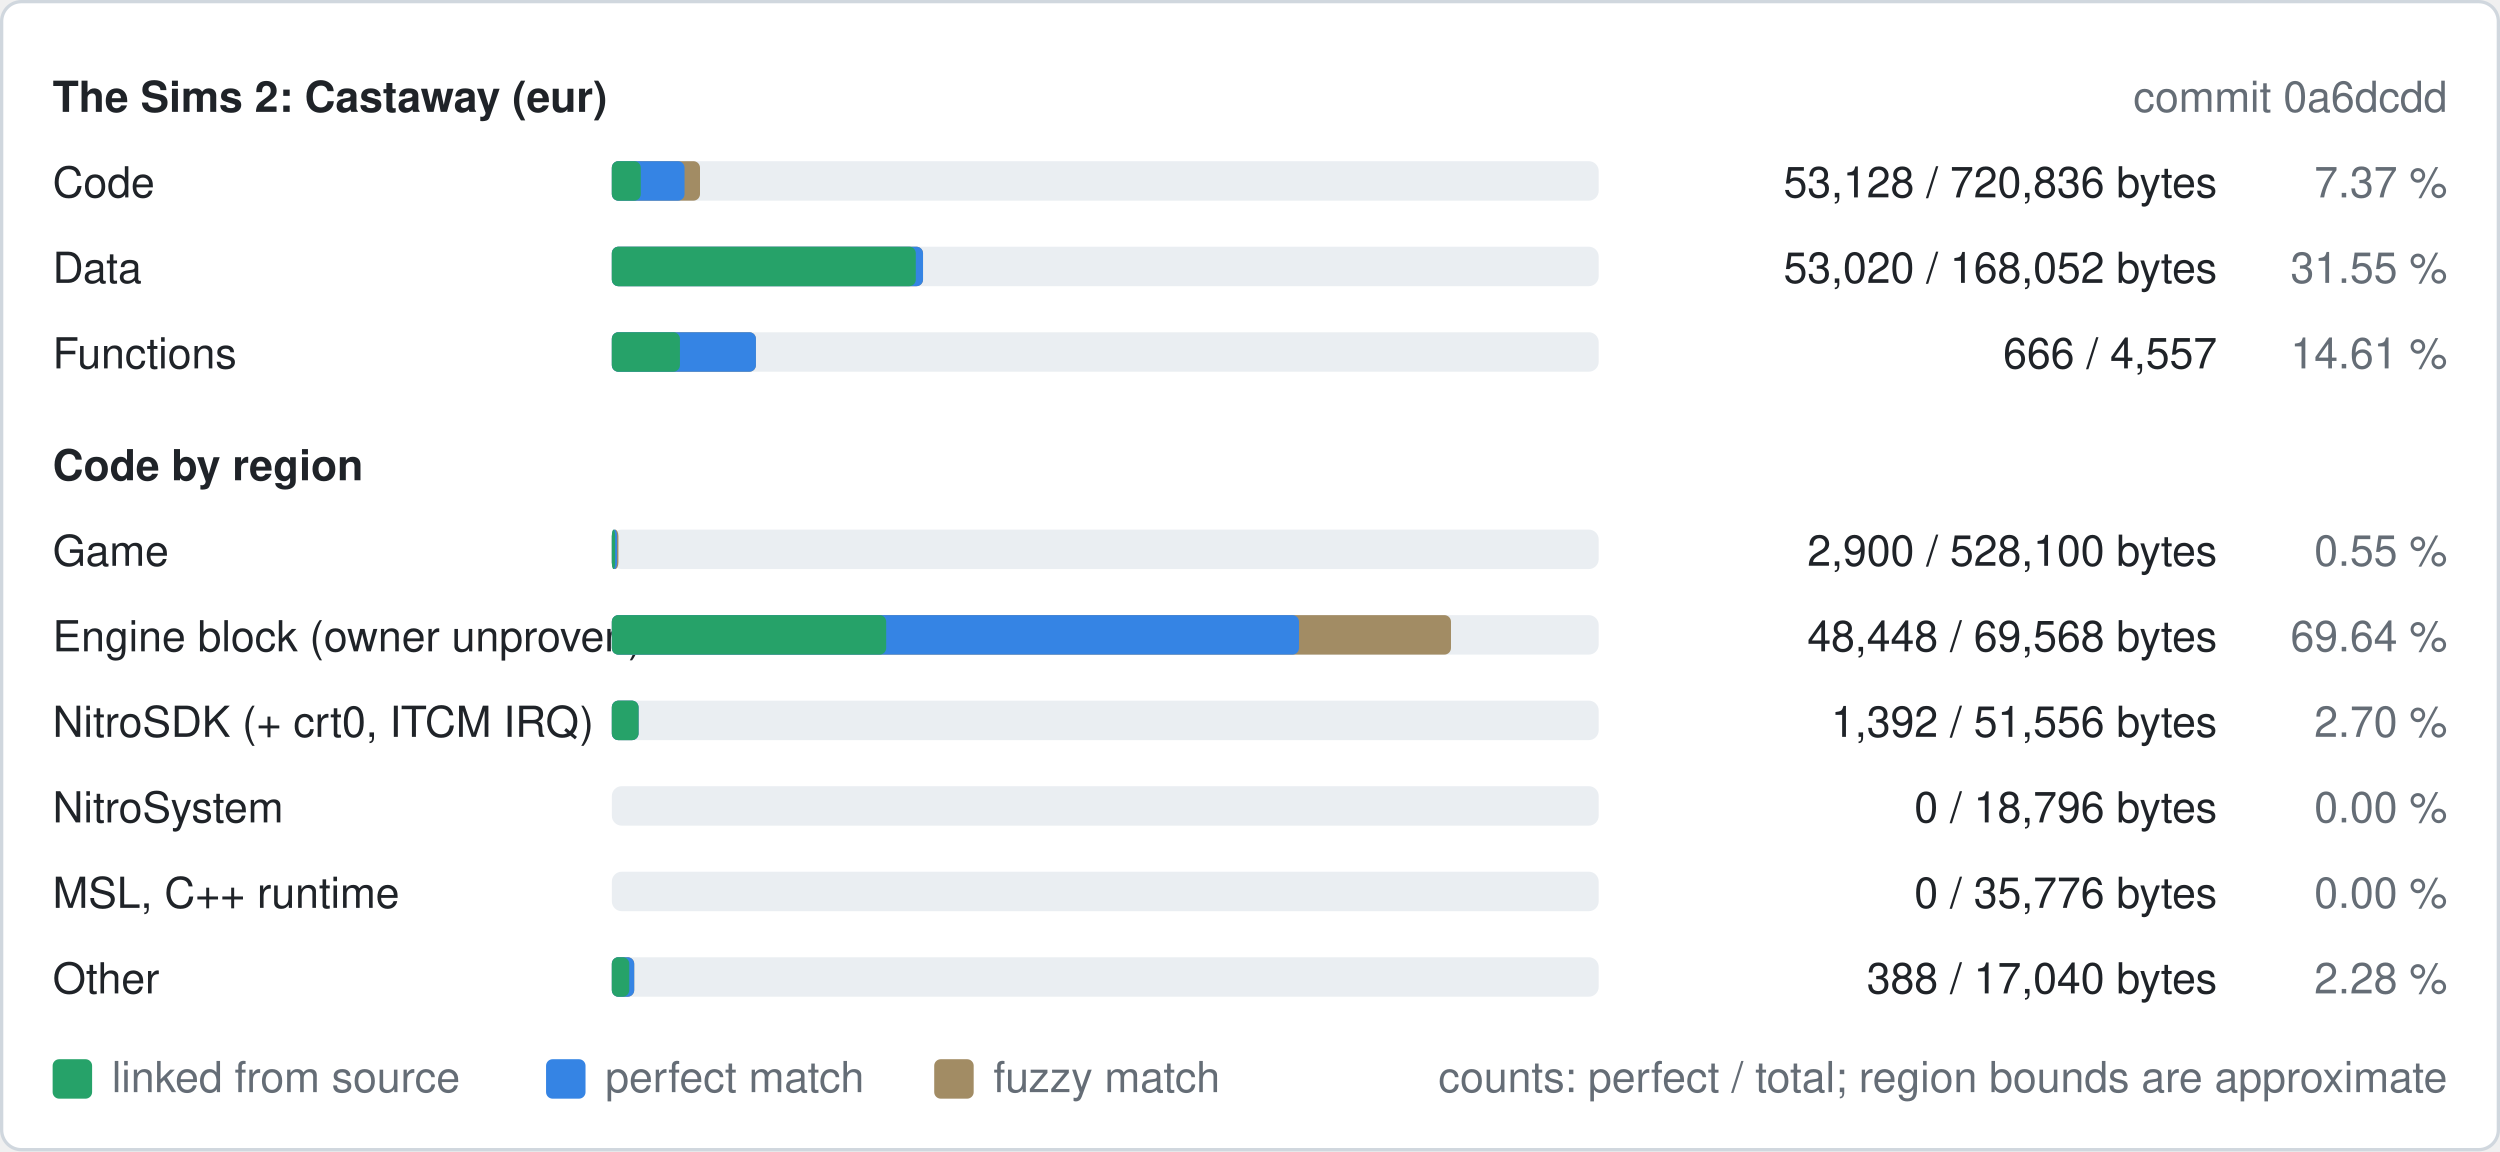
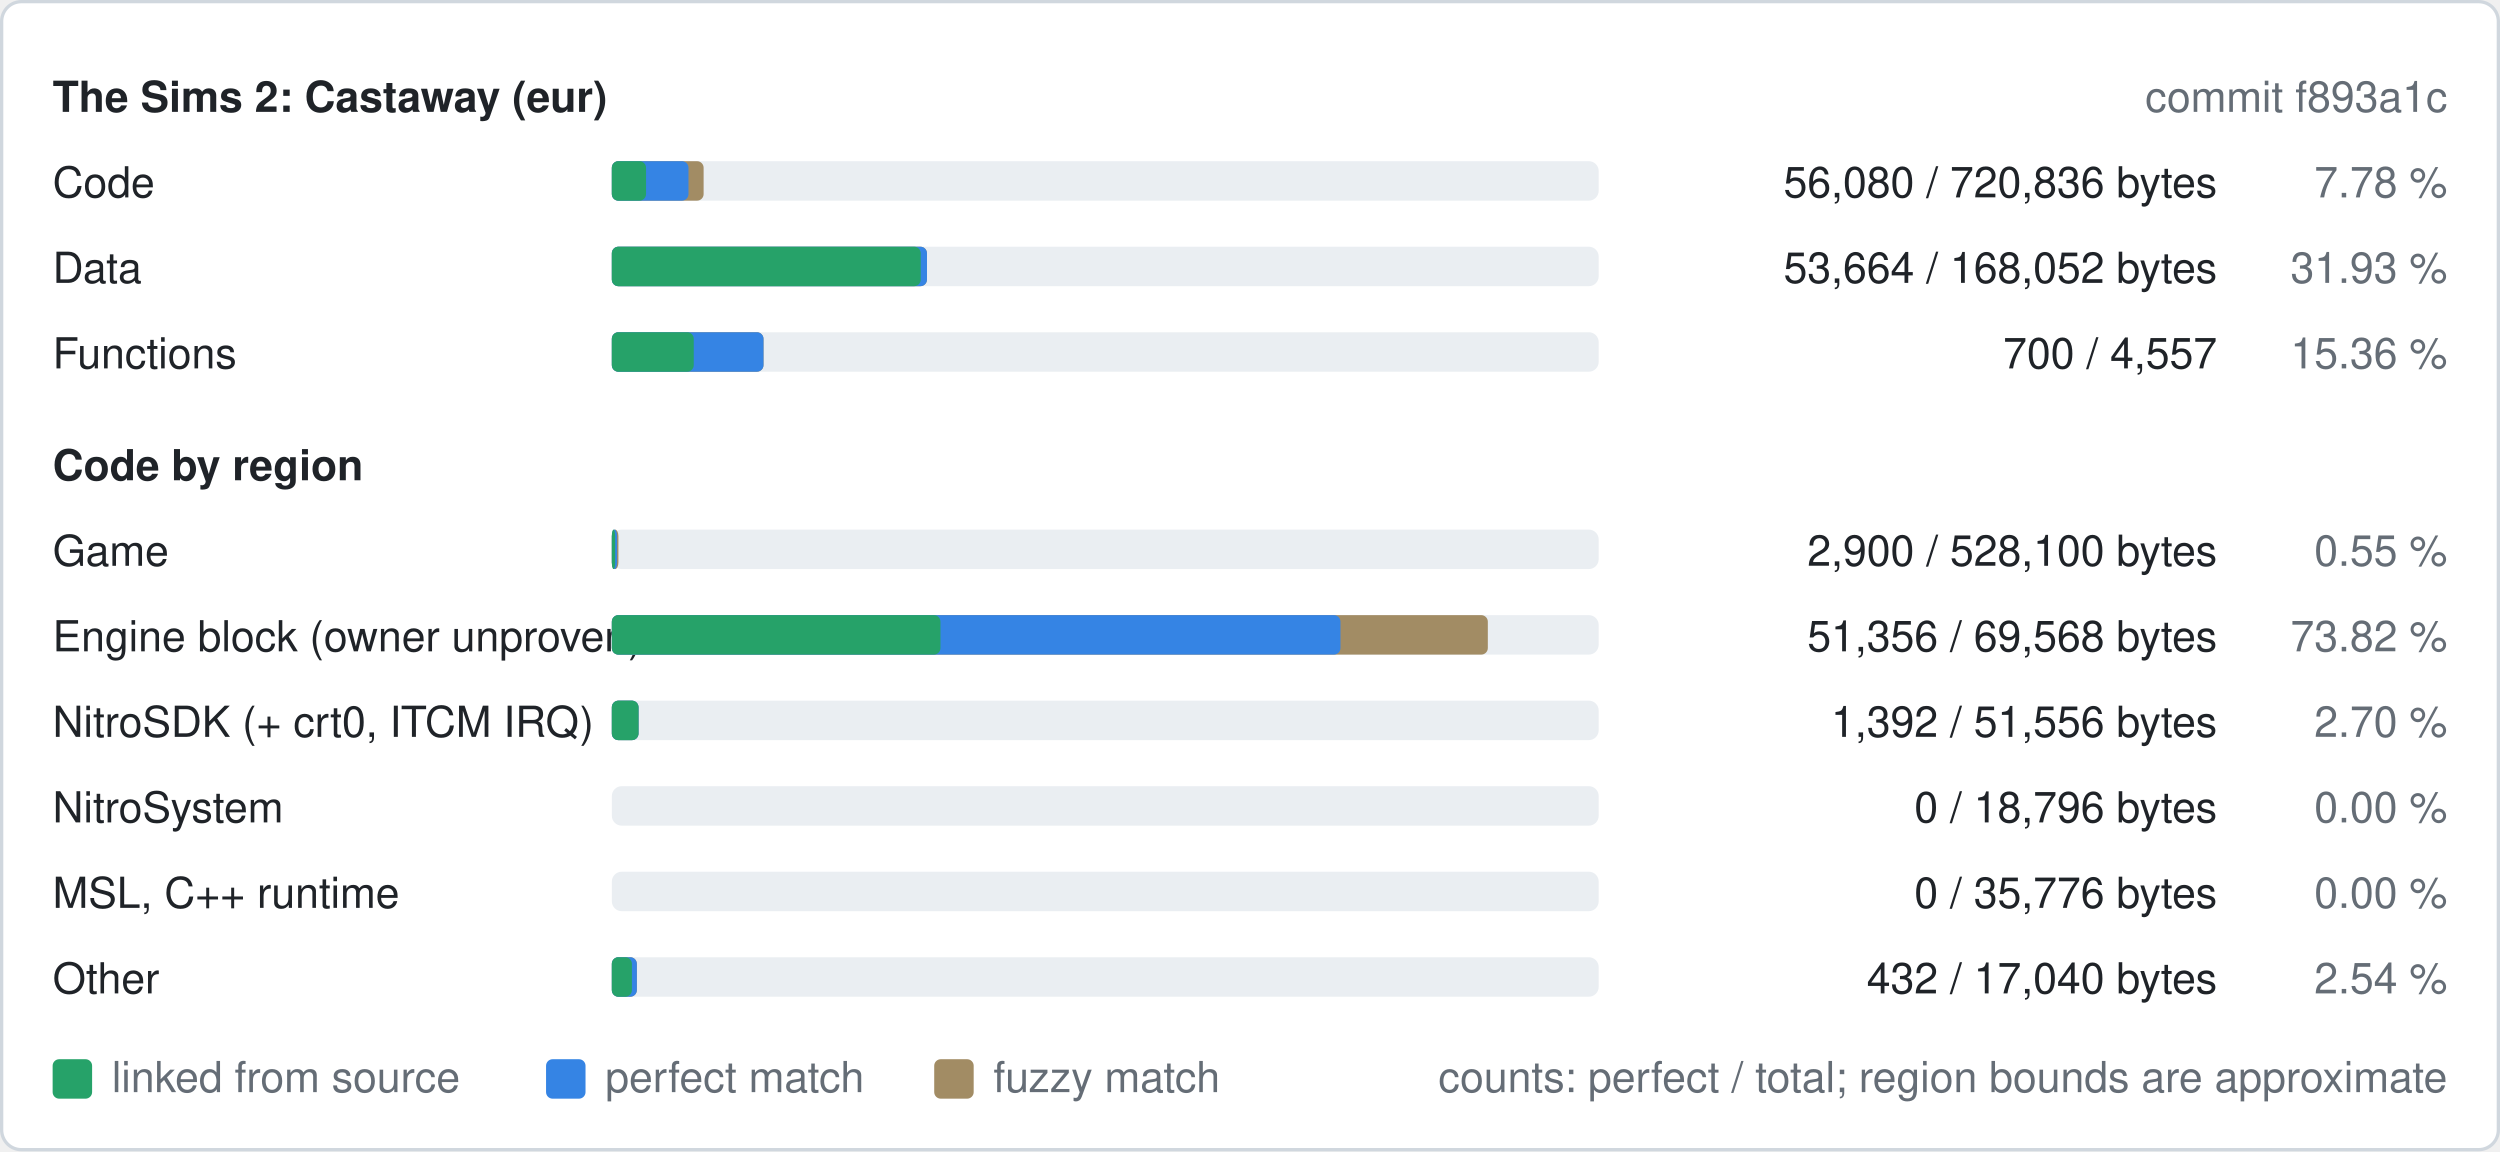
<svg xmlns="http://www.w3.org/2000/svg" width="760" height="350" viewBox="0 0 760 350" role="img" aria-label="Decompilation progress of eur">
  <style>
text{font-family:-apple-system,BlinkMacSystemFont,"Segoe UI",Helvetica,Arial,sans-serif;font-size:13px}
.b{font-weight:600}
.bg{fill:#ffffff;stroke:#d0d7de}.t{fill:#1f2328}.m{fill:#656d76}.track{fill:#eaeef2}.fuzzy{fill:#a28c64}.perfect{fill:#3584e4}.linked{fill:#26a269}
@media (prefers-color-scheme: dark){.bg{fill:#0d1117;stroke:#30363d}.t{fill:#e6edf3}.m{fill:#8d96a0}.track{fill:#21262d}.fuzzy{fill:#a28c64}.perfect{fill:#3584e4}.linked{fill:#2ec27e}}
</style>
  <rect class="bg" x="0.5" y="0.5" width="759" height="349" rx="6" />
  <text class="t b" x="16" y="34">The Sims 2: Castaway (eur)</text>
-   <text class="m" x="744" y="34" text-anchor="end">commit 0a6dcdd</text>
+   <text class="m" x="744" y="34" text-anchor="end">commit f893a1c</text>
  <text class="t" x="16" y="60">Code</text>
  <rect class="track" x="186" y="49" width="300" height="12" rx="3" />
-   <rect class="fuzzy" x="186" y="49" width="26.8" height="12" rx="2" />
-   <rect class="perfect" x="186" y="49" width="22.1" height="12" rx="2" />
-   <rect class="linked" x="186" y="49" width="8.8" height="12" rx="2" />
-   <text class="t" x="674" y="60" text-anchor="end">53,128 / 720,836 bytes</text>
-   <text class="m" x="744" y="60" text-anchor="end">7.37 %</text>
+   <rect class="fuzzy" x="186" y="49" width="27.9" height="12" rx="2" />
+   <rect class="perfect" x="186" y="49" width="23.3" height="12" rx="2" />
+   <rect class="linked" x="186" y="49" width="10.4" height="12" rx="2" />
+   <text class="t" x="674" y="60" text-anchor="end">56,080 / 720,836 bytes</text>
+   <text class="m" x="744" y="60" text-anchor="end">7.78 %</text>
  <text class="t" x="16" y="86">Data</text>
  <rect class="track" x="186" y="75" width="300" height="12" rx="3" />
-   <rect class="fuzzy" x="186" y="75" width="94.6" height="12" rx="2" />
-   <rect class="perfect" x="186" y="75" width="94.6" height="12" rx="2" />
-   <rect class="linked" x="186" y="75" width="92.4" height="12" rx="2" />
-   <text class="t" x="674" y="86" text-anchor="end">53,020 / 168,052 bytes</text>
-   <text class="m" x="744" y="86" text-anchor="end">31.55 %</text>
+   <rect class="fuzzy" x="186" y="75" width="95.8" height="12" rx="2" />
+   <rect class="perfect" x="186" y="75" width="95.8" height="12" rx="2" />
+   <rect class="linked" x="186" y="75" width="93.9" height="12" rx="2" />
+   <text class="t" x="674" y="86" text-anchor="end">53,664 / 168,052 bytes</text>
+   <text class="m" x="744" y="86" text-anchor="end">31.93 %</text>
  <text class="t" x="16" y="112">Functions</text>
  <rect class="track" x="186" y="101" width="300" height="12" rx="3" />
-   <rect class="fuzzy" x="186" y="101" width="43.8" height="12" rx="2" />
-   <rect class="perfect" x="186" y="101" width="43.8" height="12" rx="2" />
-   <rect class="linked" x="186" y="101" width="20.7" height="12" rx="2" />
-   <text class="t" x="674" y="112" text-anchor="end">666 / 4,557</text>
-   <text class="m" x="744" y="112" text-anchor="end">14.61 %</text>
+   <rect class="fuzzy" x="186" y="101" width="46.1" height="12" rx="2" />
+   <rect class="perfect" x="186" y="101" width="46.1" height="12" rx="2" />
+   <rect class="linked" x="186" y="101" width="24.9" height="12" rx="2" />
+   <text class="t" x="674" y="112" text-anchor="end">700 / 4,557</text>
+   <text class="m" x="744" y="112" text-anchor="end">15.36 %</text>
  <text class="t b" x="16" y="146">Code by region</text>
  <text class="t" x="16" y="172">Game</text>
  <rect class="track" x="186" y="161" width="300" height="12" rx="3" />
  <rect class="fuzzy" x="186" y="161" width="2.0" height="12" rx="2" />
  <rect class="perfect" x="186" y="161" width="1.6" height="12" rx="2" />
  <rect class="linked" x="186" y="161" width="1.0" height="12" rx="2" />
  <text class="t" x="674" y="172" text-anchor="end">2,900 / 528,100 bytes</text>
  <text class="m" x="744" y="172" text-anchor="end">0.55 %</text>
  <text class="t" x="16" y="198">Engine block (owner unproven)</text>
  <rect class="track" x="186" y="187" width="300" height="12" rx="3" />
-   <rect class="fuzzy" x="186" y="187" width="255.1" height="12" rx="2" />
-   <rect class="perfect" x="186" y="187" width="208.9" height="12" rx="2" />
-   <rect class="linked" x="186" y="187" width="83.4" height="12" rx="2" />
-   <text class="t" x="674" y="198" text-anchor="end">48,448 / 69,568 bytes</text>
-   <text class="m" x="744" y="198" text-anchor="end">69.64 %</text>
+   <rect class="fuzzy" x="186" y="187" width="266.3" height="12" rx="2" />
+   <rect class="perfect" x="186" y="187" width="221.5" height="12" rx="2" />
+   <rect class="linked" x="186" y="187" width="99.9" height="12" rx="2" />
+   <text class="t" x="674" y="198" text-anchor="end">51,356 / 69,568 bytes</text>
+   <text class="m" x="744" y="198" text-anchor="end">73.82 %</text>
  <text class="t" x="16" y="224">NitroSDK (+ crt0, ITCM IRQ)</text>
  <rect class="track" x="186" y="213" width="300" height="12" rx="3" />
  <rect class="fuzzy" x="186" y="213" width="8.1" height="12" rx="2" />
  <rect class="perfect" x="186" y="213" width="8.1" height="12" rx="2" />
  <rect class="linked" x="186" y="213" width="8.1" height="12" rx="2" />
  <text class="t" x="674" y="224" text-anchor="end">1,392 / 51,556 bytes</text>
  <text class="m" x="744" y="224" text-anchor="end">2.70 %</text>
  <text class="t" x="16" y="250">NitroSystem</text>
  <rect class="track" x="186" y="239" width="300" height="12" rx="3" />
  <text class="t" x="674" y="250" text-anchor="end">0 / 18,796 bytes</text>
  <text class="m" x="744" y="250" text-anchor="end">0.00 %</text>
  <text class="t" x="16" y="276">MSL, C++ runtime</text>
  <rect class="track" x="186" y="265" width="300" height="12" rx="3" />
  <text class="t" x="674" y="276" text-anchor="end">0 / 35,776 bytes</text>
  <text class="m" x="744" y="276" text-anchor="end">0.00 %</text>
  <text class="t" x="16" y="302">Other</text>
  <rect class="track" x="186" y="291" width="300" height="12" rx="3" />
-   <rect class="fuzzy" x="186" y="291" width="6.8" height="12" rx="2" />
-   <rect class="perfect" x="186" y="291" width="6.8" height="12" rx="2" />
-   <rect class="linked" x="186" y="291" width="5.3" height="12" rx="2" />
-   <text class="t" x="674" y="302" text-anchor="end">388 / 17,040 bytes</text>
-   <text class="m" x="744" y="302" text-anchor="end">2.28 %</text>
+   <rect class="fuzzy" x="186" y="291" width="7.6" height="12" rx="2" />
+   <rect class="perfect" x="186" y="291" width="7.6" height="12" rx="2" />
+   <rect class="linked" x="186" y="291" width="6.1" height="12" rx="2" />
+   <text class="t" x="674" y="302" text-anchor="end">432 / 17,040 bytes</text>
+   <text class="m" x="744" y="302" text-anchor="end">2.54 %</text>
  <rect class="linked" x="16" y="322" width="12" height="12" rx="2" />
  <text class="m" x="34" y="332">linked from source</text>
  <rect class="perfect" x="166" y="322" width="12" height="12" rx="2" />
  <text class="m" x="184" y="332">perfect match</text>
  <rect class="fuzzy" x="284" y="322" width="12" height="12" rx="2" />
  <text class="m" x="302" y="332">fuzzy match</text>
  <text class="m" x="744" y="332" text-anchor="end">counts: perfect / total; region bounds are approximate</text>
</svg>
